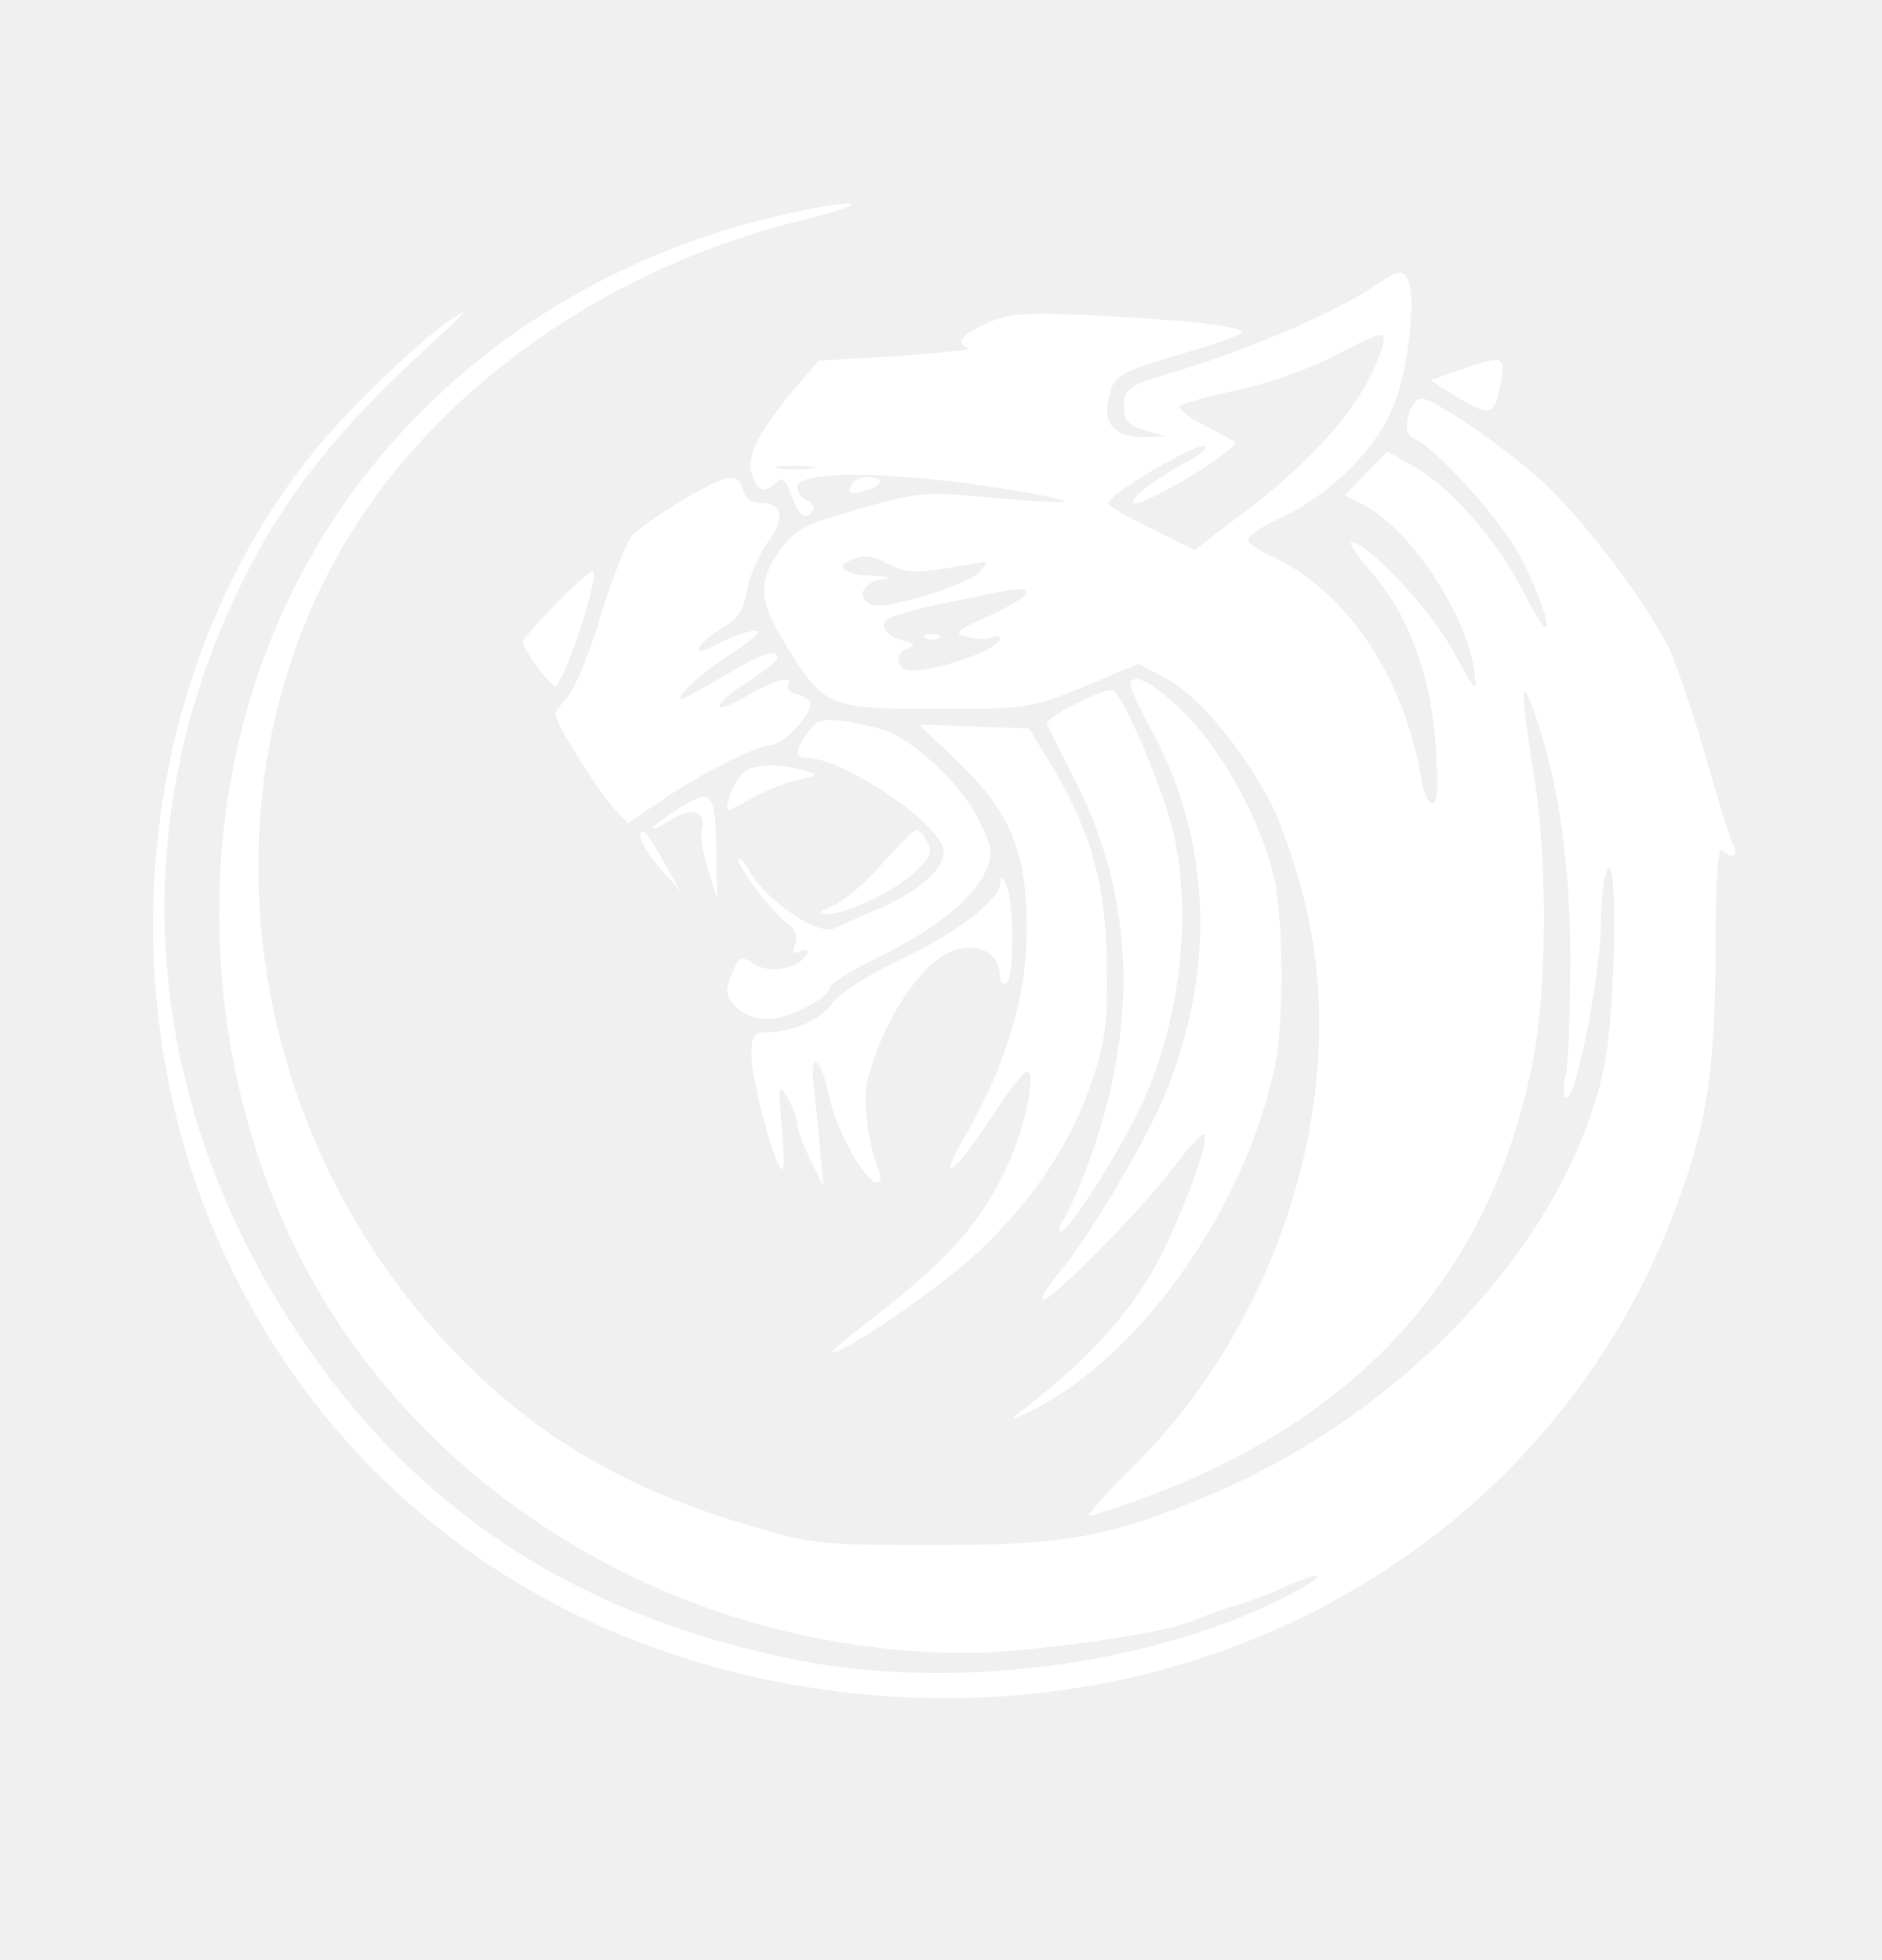
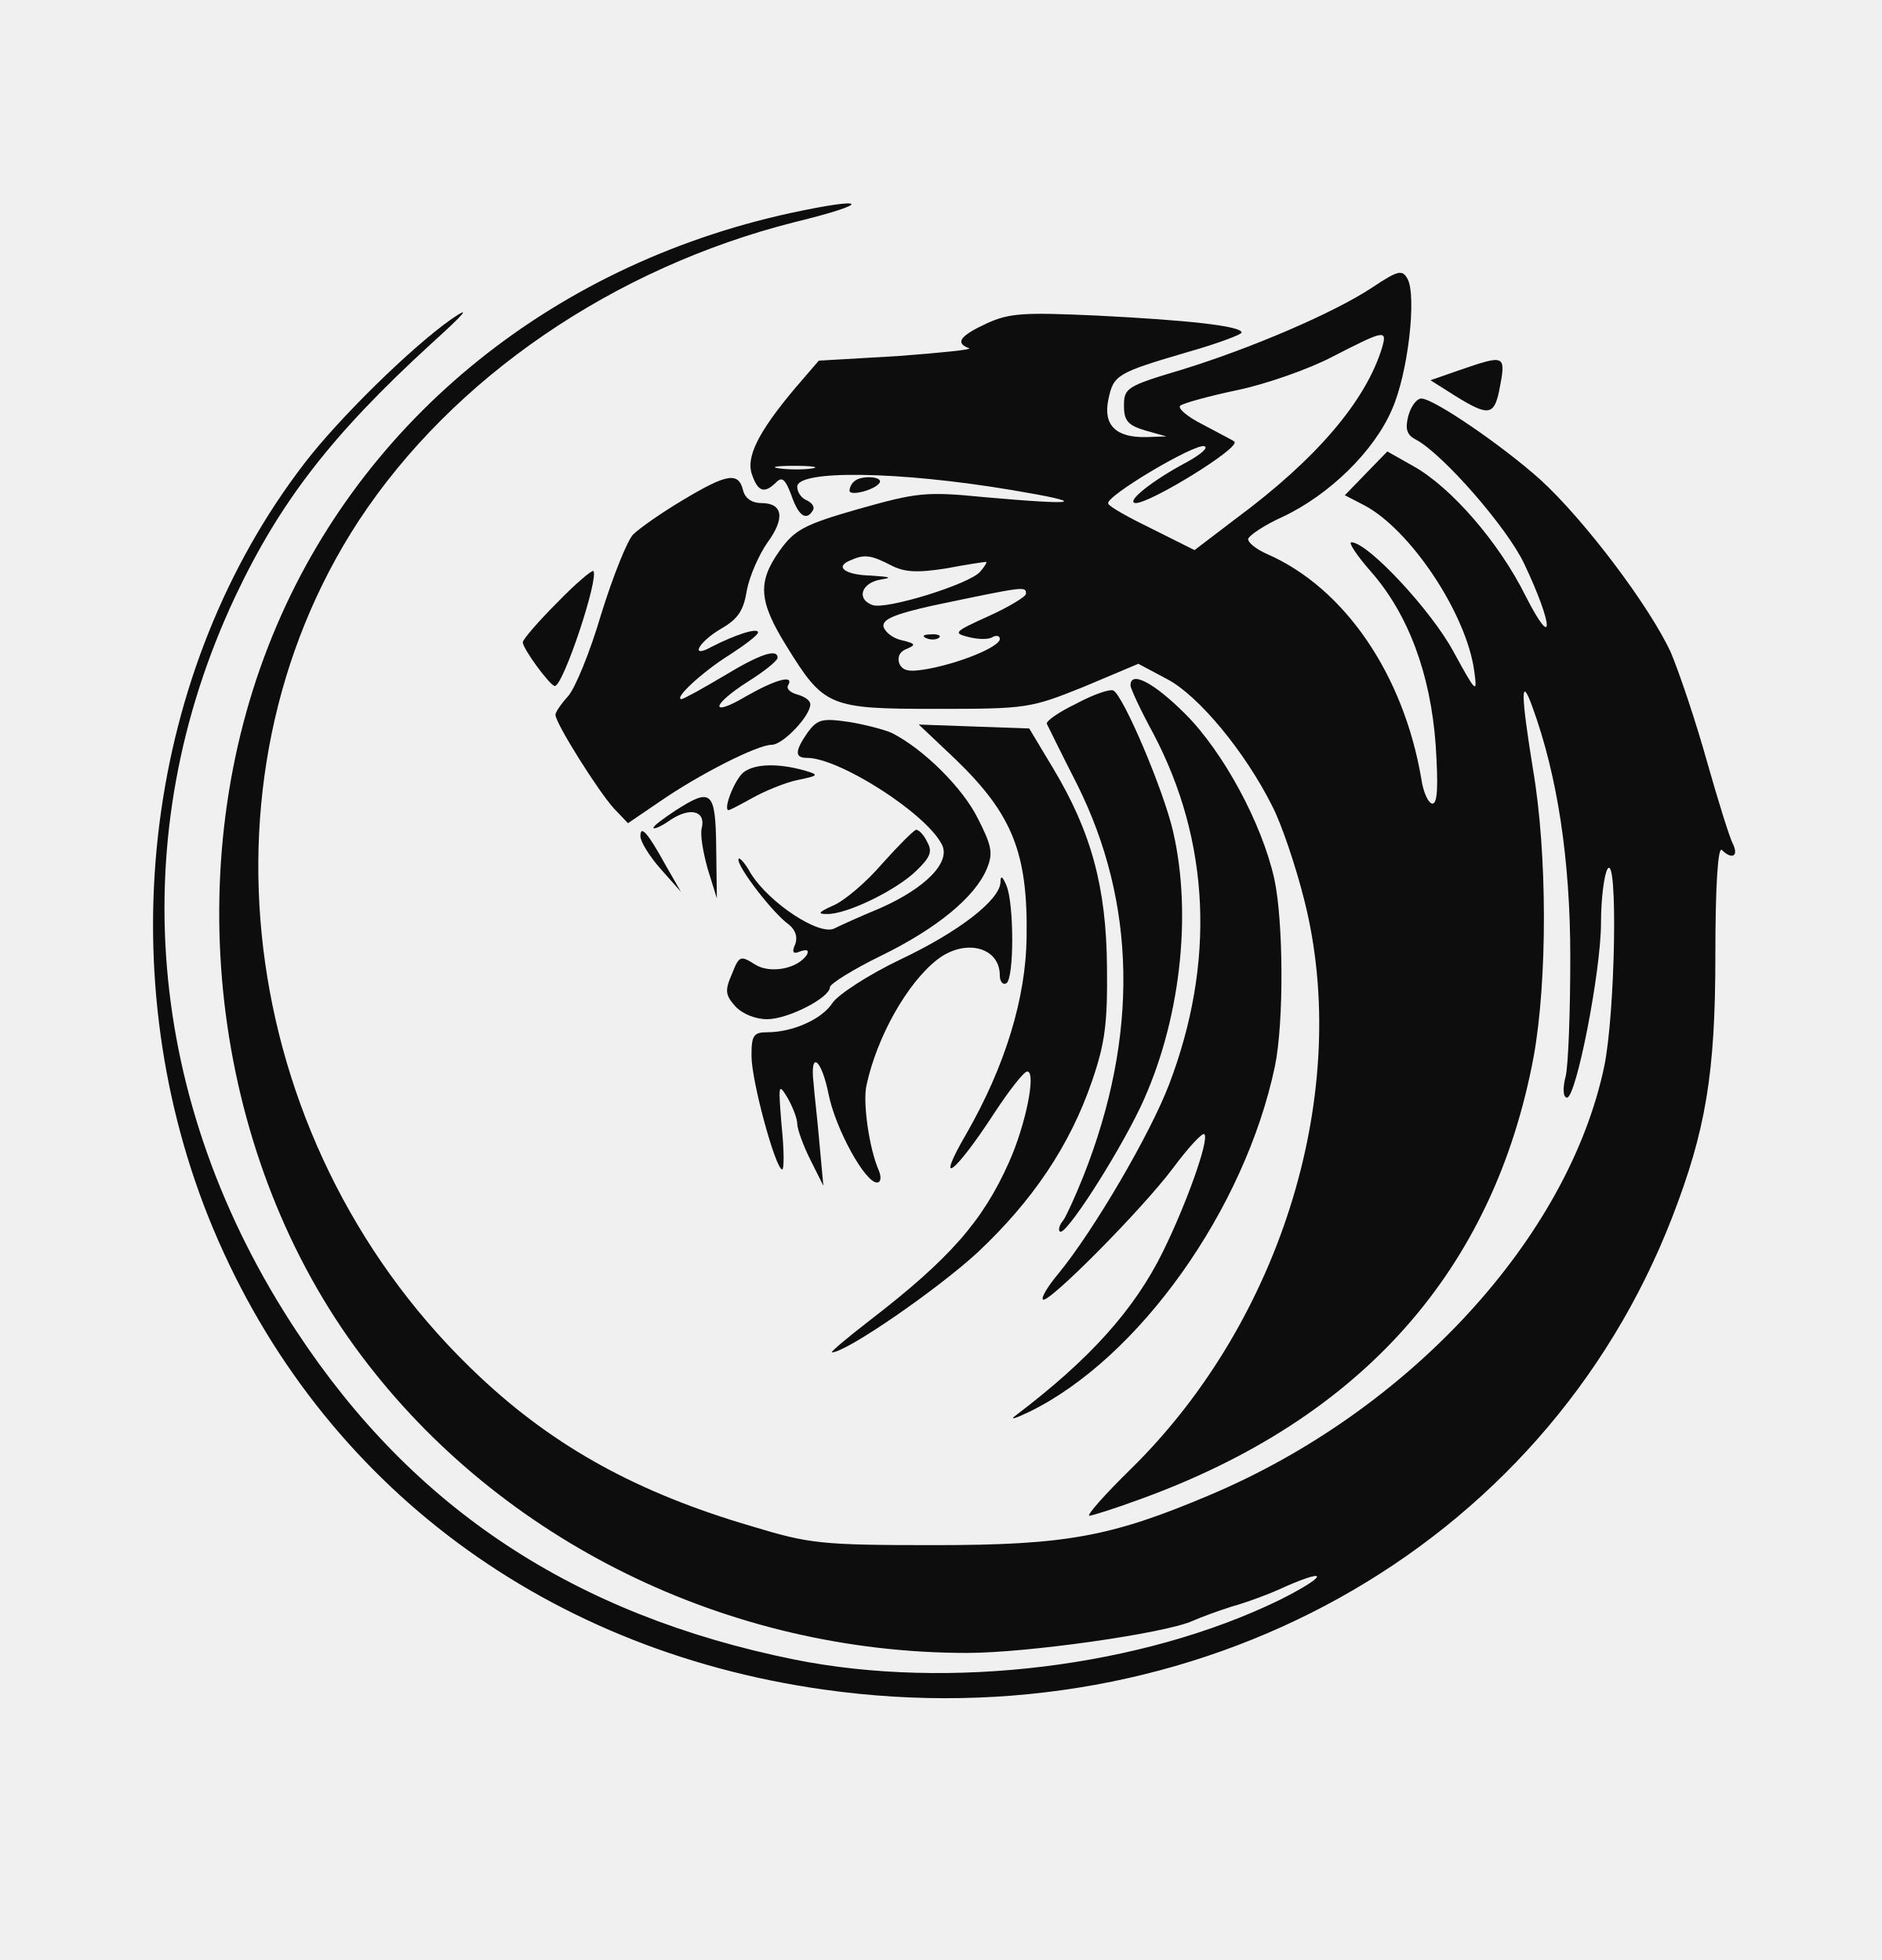
<svg xmlns="http://www.w3.org/2000/svg" width="384" height="400" viewBox="0 0 384 400" fill="none">
-   <path d="M161.333 43.467C111.733 54.267 72.267 86.933 54.8 131.733C36.267 179.067 43.733 236.8 73.733 276.667C102.133 314.533 148.533 337.333 197.333 337.333C209.6 337.333 237.733 333.333 243.333 330.8C244.8 330.133 248.4 328.8 251.333 327.867C254.267 327.067 259.333 325.2 262.4 323.733C271.6 319.733 270.4 321.867 261.067 326.533C233.2 340.133 193.733 345.067 162 338.667C117.333 329.6 84.4 308 60.533 271.733C29.6 224.933 25.067 170.533 48 121.733C57.067 102.533 67.6 88.8 88 70.133C95.067 63.733 96.267 62.267 92 65.2C83.867 70.933 69.067 85.467 62.133 94.533C29.733 136.667 22.133 197.2 42.533 248.4C63.733 301.2 109.6 336.533 168 344.8C244.133 355.6 314.933 316.267 341.2 248.4C348 230.8 350 219.2 350 195.067C350 180.533 350.533 172.667 351.333 173.467C353.333 175.467 354.8 174.8 353.6 172.267C352.933 171.067 350.533 163.333 348.267 155.333C346 147.2 342.667 137.333 340.933 133.2C336.667 123.867 323.333 106.133 314.267 97.867C306.533 90.933 292.533 81.333 290 81.333C289.067 81.333 287.867 82.933 287.333 84.933C286.667 87.6 287.067 88.8 288.933 89.733C294.4 92.667 307.6 107.733 311.067 115.2C316.933 127.6 317.2 133.2 311.333 121.733C305.867 110.667 296 99.333 288.267 95.067L283.067 92.133L278.667 96.667L274.4 101.067L278.267 103.067C287.733 108 299.2 125.2 300.8 136.933C301.467 141.733 301.2 141.467 296.533 132.933C292 124.533 279.067 110.667 275.733 110.667C275.067 110.667 276.8 113.333 279.733 116.667C287.333 125.333 291.867 137.467 292.933 152C293.467 160.4 293.333 164 292.267 164C291.467 164 290.4 161.733 290 158.933C286.4 137.733 274.4 120 258.533 113.067C256.4 112.133 254.667 110.8 254.667 110C254.8 109.333 257.867 107.2 261.733 105.467C271.333 100.933 280.4 92 284 83.6C287.333 76.133 289.067 60.4 287.2 56.933C286.133 54.933 285.2 55.2 280 58.667C272.133 63.867 255.333 71.067 241.067 75.467C229.867 78.8 229.333 79.2 229.333 82.8C229.333 85.867 230.133 86.8 233.733 87.867L238 89.067L233.867 89.2C227.733 89.333 225.067 86.8 226.133 81.6C227.2 76.533 227.733 76.133 242.267 71.867C248.4 70.133 253.333 68.267 253.333 67.867C253.333 66.533 242.4 65.333 223.733 64.4C208.933 63.733 206 63.867 201.333 66C195.867 68.533 194.8 70 197.733 71.067C198.533 71.333 192 72 183.2 72.667L167.067 73.6L162.133 79.333C154.533 88.4 152.133 93.467 153.467 96.933C154.667 100.4 156 100.8 158.4 98.4C159.6 97.2 160.267 97.867 161.467 101.067C162.933 105.333 164.533 106.4 165.867 104.133C166.267 103.467 165.733 102.667 164.667 102.133C163.6 101.733 162.667 100.533 162.667 99.333C162.667 95.867 183.333 96.133 206.4 100C222.267 102.667 220.533 103.2 200.933 101.467C188.8 100.267 187.067 100.533 175.2 103.867C164 107.067 162.133 108.133 159.067 112.4C154.533 118.8 154.8 122.667 160.4 131.733C168.133 144.267 169.067 144.667 191.067 144.667C209.6 144.667 210.267 144.533 221.2 140.133L232.267 135.467L238.267 138.667C244.533 142 254 153.333 259.6 164.533C261.467 168.133 264.4 176.8 266.133 183.733C275.867 222.267 261.733 269.2 230.933 299.6C225.467 304.933 221.6 309.333 222.267 309.333C222.8 309.333 227.467 307.867 232.533 306C277.867 289.6 304.8 259.2 312.933 215.6C315.733 200 315.733 174.267 312.8 157.067C310.267 141.467 310.267 137.6 312.667 144.267C317.733 158.133 320.4 175.333 320.4 195.333C320.4 206.267 320 217.333 319.467 219.6C318.8 222.133 318.933 224 319.733 224C321.6 224 326.667 198.267 326.667 188.267C326.667 183.333 327.333 178.4 328 177.333C330.133 174 329.6 206.533 327.333 217.6C320 252.533 287.6 287.867 246.933 305.067C226.8 313.6 217.6 315.333 190.667 315.333C167.467 315.333 165.2 315.067 153.333 311.467C130.133 304.667 113.2 295.333 98 281.067C48.933 235.2 38.267 159.733 73.2 106.267C92.4 77.067 125.2 54.667 162.133 45.333C178 41.467 177.467 40 161.333 43.467ZM282 70.933C278.667 81.867 268.533 93.733 252.133 105.867L243.733 112.267L235.2 108C230.533 105.733 226.4 103.467 226.133 102.8C225.2 101.467 243.867 90.4 245.733 91.067C246.667 91.333 244.933 92.8 242 94.4C235.2 98 229.467 102.533 231.733 102.667C234.8 102.667 253.2 91.333 251.867 90.133C251.6 89.867 248.667 88.4 245.467 86.667C242.267 85.067 240.267 83.333 240.8 82.8C241.467 82.267 246.8 80.8 252.533 79.6C258.267 78.4 267.067 75.333 271.867 72.8C282.533 67.333 283.067 67.2 282 70.933ZM165.733 95.6C164 95.867 161.067 95.867 159.067 95.6C156.933 95.333 158.4 95.067 162 95.067C165.733 95.067 167.333 95.333 165.733 95.6ZM181.733 115.333C184.533 116.8 187.067 116.933 193.067 116C197.2 115.2 200.933 114.667 201.2 114.667C201.467 114.667 200.933 115.6 200 116.667C197.867 119.2 180.667 124.533 178 123.467C174.667 122.267 175.733 118.933 179.733 118.267C182.267 117.867 181.6 117.733 177.733 117.467C172.267 117.333 170.133 115.6 173.733 114.267C176.4 113.067 177.867 113.333 181.733 115.333ZM209.333 121.2C209.333 121.733 205.867 123.867 201.733 125.733C194.667 128.933 194.4 129.2 197.6 130C199.6 130.533 201.867 130.533 202.533 130C203.333 129.6 204 129.733 204 130.4C204 132 195.867 135.333 189.2 136.533C185.467 137.2 184.133 136.933 183.467 135.333C183.067 134 183.6 132.933 185.067 132.4C186.933 131.6 186.8 131.333 184 130.667C182.133 130.267 180.533 128.933 180.267 127.867C180 126.4 182.533 125.333 190.267 123.6C209.333 119.6 209.333 119.6 209.333 121.2Z" fill="white" />
-   <path d="M189.067 130.267C190 130.667 191.2 130.533 191.6 130.133C192.133 129.733 191.333 129.333 189.867 129.467C188.4 129.467 188 129.867 189.067 130.267Z" fill="white" />
-   <path d="M297.6 75.6L291.867 77.6L296.933 80.8C303.6 84.933 304.8 84.8 305.867 79.867C307.333 72.267 307.333 72.267 297.6 75.6Z" fill="white" />
-   <path d="M139.2 102.133C134.933 104.667 130.4 107.867 129.2 109.067C128 110.267 125.067 117.6 122.667 125.333C120.4 133.067 117.333 140.533 115.867 142.133C114.533 143.6 113.333 145.333 113.333 145.867C113.333 147.6 122.133 161.6 125.333 165.067L128.133 168L134.4 163.733C142.667 158 154.533 152 157.467 152C159.733 152 165.333 146.133 165.333 143.733C165.333 142.933 164.133 142.133 162.667 141.733C161.2 141.333 160.4 140.533 160.8 139.867C162.133 137.6 158.267 138.667 152.4 142C144.8 146.533 144.933 144 152.667 139.067C155.867 137.067 158.533 134.933 158.667 134.267C158.667 132.267 155.067 133.467 147.6 138C143.333 140.533 139.467 142.667 139.067 142.667C137.333 142.667 143.333 137.067 148.933 133.6C152 131.6 154.667 129.6 154.667 129.067C154.667 128 149.867 129.6 145.2 132C140.667 134.533 142.4 131.067 147.2 128.267C150.667 126.267 151.733 124.533 152.4 120.4C152.933 117.6 154.8 113.333 156.533 110.8C160.267 105.733 159.733 102.667 155.333 102.667C153.467 102.667 152 101.733 151.6 100C150.667 96.267 148.267 96.667 139.2 102.133Z" fill="white" />
-   <path d="M174.267 98.267C173.733 98.667 173.333 99.6 173.333 100.133C173.333 101.333 178.533 100 179.467 98.533C180.267 97.2 175.6 96.933 174.267 98.267Z" fill="white" />
-   <path d="M113.6 123.067C109.733 126.933 106.667 130.533 106.667 131.067C106.667 132.4 112.267 140 113.2 140C114.933 140 122.267 117.867 121.067 116.533C120.8 116.267 117.333 119.2 113.6 123.067Z" fill="white" />
-   <path d="M230.667 139.867C230.667 140.533 232.8 145.067 235.333 149.733C246.933 171.733 248 196.533 238.533 221.333C234.667 231.467 223.2 251.067 216 259.867C213.867 262.4 212.4 264.8 212.8 265.2C213.733 266.267 232.933 246.933 239.333 238.4C242.4 234.267 245.333 231.067 245.733 231.467C246.8 232.533 242 245.867 237.333 255.333C231.467 267.333 222.267 277.467 207.333 288.8C205.867 289.867 206.933 289.6 210 288.133C232.4 277.2 254 246.8 260.133 217.6C262 208.533 261.867 187.867 260 179.333C257.467 168 249.6 153.467 241.867 145.733C235.467 139.333 230.667 136.8 230.667 139.867Z" fill="white" />
-   <path d="M219.6 143.6C216 145.333 213.333 147.2 213.6 147.733C213.867 148.267 216.533 153.733 219.733 160C231.867 184.267 232.4 211.333 221.067 240C219.467 244 217.6 248.133 216.933 249.067C216.133 250 215.867 251.067 216.267 251.333C217.333 252.4 227.733 236.267 232.667 226C240.8 208.8 243.333 186.8 239.333 169.6C237.333 161.067 229.333 142.267 227.2 140.933C226.533 140.533 223.067 141.733 219.6 143.6Z" fill="white" />
-   <path d="M164.8 149.467C162.133 153.333 162.133 154.667 164.667 154.667C171.2 154.667 188.8 165.867 192.133 172.267C194.133 175.867 188.933 181.2 179.6 185.333C175.733 186.933 171.6 188.8 170.267 189.467C167.2 191.067 156.933 184.267 153.2 178.267C151.867 175.867 150.667 174.667 150.667 175.467C150.667 177.2 157.733 186.4 160.933 188.667C162.267 189.733 162.8 191.2 162.267 192.667C161.467 194.4 161.867 194.8 163.333 194.133C164.667 193.733 165.067 193.867 164.667 194.8C162.8 197.733 157.067 198.8 154 196.8C151.067 194.933 150.8 195.067 149.333 198.8C147.867 202.133 148 203.067 150 205.333C151.467 206.933 154.133 208 156.533 208C160.8 208 169.333 203.6 169.333 201.467C169.333 200.8 174 197.867 179.733 195.067C191.2 189.467 198.933 183.067 201.333 177.333C202.667 174.133 202.4 172.667 199.467 166.933C196.4 160.8 188.533 152.933 182 149.6C180.533 148.933 176.533 147.867 173.2 147.333C167.733 146.533 166.8 146.8 164.8 149.467Z" fill="white" />
-   <path d="M194.933 154.933C206.533 166.133 209.733 174 209.467 191.2C209.333 203.733 205.067 217.6 197.2 231.333C190.533 242.8 194.8 239.6 202.933 227.067C206 222.4 208.933 218.667 209.6 218.667C211.467 218.667 209.333 229.467 205.867 237.2C200.533 249.2 193.733 256.933 177.467 269.467C172.8 273.067 169.333 276 169.733 276C172.667 276 191.2 263.2 199.467 255.6C210.667 245.067 218.267 233.867 222.8 220.667C225.467 212.933 226 208.8 225.867 197.333C225.733 181.067 222.667 169.733 214.8 156.667L210 148.667L198.667 148.267L187.467 147.867L194.933 154.933Z" fill="white" />
-   <path d="M151.733 157.6C149.867 159.067 147.467 165.333 148.667 165.333C148.933 165.333 151.2 164.133 153.6 162.8C156 161.467 160.133 159.733 162.667 159.2C167.2 158.267 167.2 158.133 164 157.2C158.667 155.733 154 155.867 151.733 157.6Z" fill="white" />
-   <path d="M137.733 165.467C135.333 167.067 133.333 168.533 133.333 168.933C133.333 169.333 134.933 168.667 136.8 167.333C140.8 164.667 144 165.467 143.2 168.933C142.8 170.267 143.467 174 144.4 177.333L146.267 183.333L146.133 173.067C146 161.333 145.2 160.667 137.733 165.467Z" fill="white" />
-   <path d="M130.667 170.667C130.667 171.733 132.533 174.8 134.8 177.333L138.933 182L135.867 176.667C132.133 169.867 130.667 168.267 130.667 170.667Z" fill="white" />
-   <path d="M180 176.267C176.8 180 172.267 183.867 170 184.8C167.067 186.133 166.667 186.533 168.667 186.533C172.667 186.667 182.8 181.733 186.933 177.733C189.867 174.933 190.267 173.733 189.2 171.867C188.533 170.4 187.467 169.333 186.933 169.333C186.4 169.467 183.333 172.533 180 176.267Z" fill="white" />
-   <path d="M204.133 180.133C203.867 183.733 195.733 190.133 183.6 195.867C177.2 198.933 171.067 202.933 169.867 204.667C167.733 208 161.733 210.667 156.533 210.667C153.733 210.667 153.333 211.333 153.333 215.467C153.333 220.667 158.267 238.667 159.6 238.667C160 238.667 160 234.667 159.467 229.6C158.8 221.333 158.8 220.933 160.667 224C161.733 225.867 162.667 228.267 162.667 229.333C162.667 230.4 163.867 233.733 165.333 236.667L168 242L167.2 233.333C166.8 228.533 166.133 223.067 166 221.067C165.2 214.267 167.6 216 169.067 223.333C170.533 230.533 176.533 241.333 178.933 241.333C179.733 241.333 179.867 240.267 179.333 238.933C177.333 234.4 176 224.933 176.8 221.467C178.933 211.6 185.067 200.667 191.2 195.867C196.8 191.467 204 193.2 204 199.067C204 200.4 204.667 201.067 205.333 200.667C206.933 199.733 206.933 184.4 205.333 180.667C204.533 178.8 204.133 178.533 204.133 180.133Z" fill="white" />
+   <path d="M161.333 43.467C111.733 54.267 72.267 86.933 54.8 131.733C36.267 179.067 43.733 236.8 73.733 276.667C102.133 314.533 148.533 337.333 197.333 337.333C209.6 337.333 237.733 333.333 243.333 330.8C244.8 330.133 248.4 328.8 251.333 327.867C254.267 327.067 259.333 325.2 262.4 323.733C271.6 319.733 270.4 321.867 261.067 326.533C233.2 340.133 193.733 345.067 162 338.667C117.333 329.6 84.4 308 60.533 271.733C29.6 224.933 25.067 170.533 48 121.733C57.067 102.533 67.6 88.8 88 70.133C95.067 63.733 96.267 62.267 92 65.2C83.867 70.933 69.067 85.467 62.133 94.533C29.733 136.667 22.133 197.2 42.533 248.4C63.733 301.2 109.6 336.533 168 344.8C244.133 355.6 314.933 316.267 341.2 248.4C348 230.8 350 219.2 350 195.067C350 180.533 350.533 172.667 351.333 173.467C353.333 175.467 354.8 174.8 353.6 172.267C352.933 171.067 350.533 163.333 348.267 155.333C346 147.2 342.667 137.333 340.933 133.2C336.667 123.867 323.333 106.133 314.267 97.867C306.533 90.933 292.533 81.333 290 81.333C289.067 81.333 287.867 82.933 287.333 84.933C286.667 87.6 287.067 88.8 288.933 89.733C294.4 92.667 307.6 107.733 311.067 115.2C316.933 127.6 317.2 133.2 311.333 121.733C305.867 110.667 296 99.333 288.267 95.067L283.067 92.133L278.667 96.667L274.4 101.067L278.267 103.067C287.733 108 299.2 125.2 300.8 136.933C301.467 141.733 301.2 141.467 296.533 132.933C292 124.533 279.067 110.667 275.733 110.667C275.067 110.667 276.8 113.333 279.733 116.667C287.333 125.333 291.867 137.467 292.933 152C293.467 160.4 293.333 164 292.267 164C291.467 164 290.4 161.733 290 158.933C286.4 137.733 274.4 120 258.533 113.067C256.4 112.133 254.667 110.8 254.667 110C254.8 109.333 257.867 107.2 261.733 105.467C271.333 100.933 280.4 92 284 83.6C287.333 76.133 289.067 60.4 287.2 56.933C286.133 54.933 285.2 55.2 280 58.667C272.133 63.867 255.333 71.067 241.067 75.467C229.867 78.8 229.333 79.2 229.333 82.8C229.333 85.867 230.133 86.8 233.733 87.867L238 89.067L233.867 89.2C227.733 89.333 225.067 86.8 226.133 81.6C227.2 76.533 227.733 76.133 242.267 71.867C248.4 70.133 253.333 68.267 253.333 67.867C253.333 66.533 242.4 65.333 223.733 64.4C208.933 63.733 206 63.867 201.333 66C195.867 68.533 194.8 70 197.733 71.067C198.533 71.333 192 72 183.2 72.667L167.067 73.6L162.133 79.333C154.533 88.4 152.133 93.467 153.467 96.933C154.667 100.4 156 100.8 158.4 98.4C159.6 97.2 160.267 97.867 161.467 101.067C162.933 105.333 164.533 106.4 165.867 104.133C166.267 103.467 165.733 102.667 164.667 102.133C163.6 101.733 162.667 100.533 162.667 99.333C162.667 95.867 183.333 96.133 206.4 100C222.267 102.667 220.533 103.2 200.933 101.467C188.8 100.267 187.067 100.533 175.2 103.867C164 107.067 162.133 108.133 159.067 112.4C154.533 118.8 154.8 122.667 160.4 131.733C168.133 144.267 169.067 144.667 191.067 144.667C209.6 144.667 210.267 144.533 221.2 140.133L232.267 135.467L238.267 138.667C244.533 142 254 153.333 259.6 164.533C261.467 168.133 264.4 176.8 266.133 183.733C275.867 222.267 261.733 269.2 230.933 299.6C225.467 304.933 221.6 309.333 222.267 309.333C222.8 309.333 227.467 307.867 232.533 306C277.867 289.6 304.8 259.2 312.933 215.6C315.733 200 315.733 174.267 312.8 157.067C310.267 141.467 310.267 137.6 312.667 144.267C317.733 158.133 320.4 175.333 320.4 195.333C320.4 206.267 320 217.333 319.467 219.6C318.8 222.133 318.933 224 319.733 224C321.6 224 326.667 198.267 326.667 188.267C326.667 183.333 327.333 178.4 328 177.333C330.133 174 329.6 206.533 327.333 217.6C320 252.533 287.6 287.867 246.933 305.067C226.8 313.6 217.6 315.333 190.667 315.333C167.467 315.333 165.2 315.067 153.333 311.467C130.133 304.667 113.2 295.333 98 281.067C48.933 235.2 38.267 159.733 73.2 106.267C92.4 77.067 125.2 54.667 162.133 45.333C178 41.467 177.467 40 161.333 43.467ZM282 70.933C278.667 81.867 268.533 93.733 252.133 105.867L243.733 112.267L235.2 108C230.533 105.733 226.4 103.467 226.133 102.8C225.2 101.467 243.867 90.4 245.733 91.067C246.667 91.333 244.933 92.8 242 94.4C235.2 98 229.467 102.533 231.733 102.667C234.8 102.667 253.2 91.333 251.867 90.133C251.6 89.867 248.667 88.4 245.467 86.667C242.267 85.067 240.267 83.333 240.8 82.8C241.467 82.267 246.8 80.8 252.533 79.6C258.267 78.4 267.067 75.333 271.867 72.8C282.533 67.333 283.067 67.2 282 70.933ZM165.733 95.6C164 95.867 161.067 95.867 159.067 95.6C156.933 95.333 158.4 95.067 162 95.067C165.733 95.067 167.333 95.333 165.733 95.6ZM181.733 115.333C184.533 116.8 187.067 116.933 193.067 116C197.2 115.2 200.933 114.667 201.2 114.667C201.467 114.667 200.933 115.6 200 116.667C197.867 119.2 180.667 124.533 178 123.467C174.667 122.267 175.733 118.933 179.733 118.267C182.267 117.867 181.6 117.733 177.733 117.467C172.267 117.333 170.133 115.6 173.733 114.267C176.4 113.067 177.867 113.333 181.733 115.333ZM209.333 121.2C209.333 121.733 205.867 123.867 201.733 125.733C194.667 128.933 194.4 129.2 197.6 130C199.6 130.533 201.867 130.533 202.533 130C203.333 129.6 204 129.733 204 130.4C204 132 195.867 135.333 189.2 136.533C185.467 137.2 184.133 136.933 183.467 135.333C183.067 134 183.6 132.933 185.067 132.4C186.933 131.6 186.8 131.333 184 130.667C182.133 130.267 180.533 128.933 180.267 127.867C180 126.4 182.533 125.333 190.267 123.6C209.333 119.6 209.333 119.6 209.333 121.2Z" fill="#0D0D0D" />
+   <path d="M189.067 130.267C190 130.667 191.2 130.533 191.6 130.133C192.133 129.733 191.333 129.333 189.867 129.467C188.4 129.467 188 129.867 189.067 130.267Z" fill="#0D0D0D" />
+   <path d="M297.6 75.6L291.867 77.6L296.933 80.8C303.6 84.933 304.8 84.8 305.867 79.867C307.333 72.267 307.333 72.267 297.6 75.6Z" fill="#0D0D0D" />
+   <path d="M139.2 102.133C134.933 104.667 130.4 107.867 129.2 109.067C128 110.267 125.067 117.6 122.667 125.333C120.4 133.067 117.333 140.533 115.867 142.133C114.533 143.6 113.333 145.333 113.333 145.867C113.333 147.6 122.133 161.6 125.333 165.067L128.133 168L134.4 163.733C142.667 158 154.533 152 157.467 152C159.733 152 165.333 146.133 165.333 143.733C165.333 142.933 164.133 142.133 162.667 141.733C161.2 141.333 160.4 140.533 160.8 139.867C162.133 137.6 158.267 138.667 152.4 142C144.8 146.533 144.933 144 152.667 139.067C155.867 137.067 158.533 134.933 158.667 134.267C158.667 132.267 155.067 133.467 147.6 138C143.333 140.533 139.467 142.667 139.067 142.667C137.333 142.667 143.333 137.067 148.933 133.6C152 131.6 154.667 129.6 154.667 129.067C154.667 128 149.867 129.6 145.2 132C140.667 134.533 142.4 131.067 147.2 128.267C150.667 126.267 151.733 124.533 152.4 120.4C152.933 117.6 154.8 113.333 156.533 110.8C160.267 105.733 159.733 102.667 155.333 102.667C153.467 102.667 152 101.733 151.6 100C150.667 96.267 148.267 96.667 139.2 102.133Z" fill="#0D0D0D" />
+   <path d="M174.267 98.267C173.733 98.667 173.333 99.6 173.333 100.133C173.333 101.333 178.533 100 179.467 98.533C180.267 97.2 175.6 96.933 174.267 98.267Z" fill="#0D0D0D" />
+   <path d="M113.6 123.067C109.733 126.933 106.667 130.533 106.667 131.067C106.667 132.4 112.267 140 113.2 140C114.933 140 122.267 117.867 121.067 116.533C120.8 116.267 117.333 119.2 113.6 123.067Z" fill="#0D0D0D" />
+   <path d="M230.667 139.867C230.667 140.533 232.8 145.067 235.333 149.733C246.933 171.733 248 196.533 238.533 221.333C234.667 231.467 223.2 251.067 216 259.867C213.867 262.4 212.4 264.8 212.8 265.2C213.733 266.267 232.933 246.933 239.333 238.4C242.4 234.267 245.333 231.067 245.733 231.467C246.8 232.533 242 245.867 237.333 255.333C231.467 267.333 222.267 277.467 207.333 288.8C205.867 289.867 206.933 289.6 210 288.133C232.4 277.2 254 246.8 260.133 217.6C262 208.533 261.867 187.867 260 179.333C257.467 168 249.6 153.467 241.867 145.733C235.467 139.333 230.667 136.8 230.667 139.867Z" fill="#0D0D0D" />
+   <path d="M219.6 143.6C216 145.333 213.333 147.2 213.6 147.733C213.867 148.267 216.533 153.733 219.733 160C231.867 184.267 232.4 211.333 221.067 240C219.467 244 217.6 248.133 216.933 249.067C216.133 250 215.867 251.067 216.267 251.333C217.333 252.4 227.733 236.267 232.667 226C240.8 208.8 243.333 186.8 239.333 169.6C237.333 161.067 229.333 142.267 227.2 140.933C226.533 140.533 223.067 141.733 219.6 143.6Z" fill="#0D0D0D" />
+   <path d="M164.8 149.467C162.133 153.333 162.133 154.667 164.667 154.667C171.2 154.667 188.8 165.867 192.133 172.267C194.133 175.867 188.933 181.2 179.6 185.333C175.733 186.933 171.6 188.8 170.267 189.467C167.2 191.067 156.933 184.267 153.2 178.267C151.867 175.867 150.667 174.667 150.667 175.467C150.667 177.2 157.733 186.4 160.933 188.667C162.267 189.733 162.8 191.2 162.267 192.667C161.467 194.4 161.867 194.8 163.333 194.133C164.667 193.733 165.067 193.867 164.667 194.8C162.8 197.733 157.067 198.8 154 196.8C151.067 194.933 150.8 195.067 149.333 198.8C147.867 202.133 148 203.067 150 205.333C151.467 206.933 154.133 208 156.533 208C160.8 208 169.333 203.6 169.333 201.467C169.333 200.8 174 197.867 179.733 195.067C191.2 189.467 198.933 183.067 201.333 177.333C202.667 174.133 202.4 172.667 199.467 166.933C196.4 160.8 188.533 152.933 182 149.6C180.533 148.933 176.533 147.867 173.2 147.333C167.733 146.533 166.8 146.8 164.8 149.467Z" fill="#0D0D0D" />
+   <path d="M194.933 154.933C206.533 166.133 209.733 174 209.467 191.2C209.333 203.733 205.067 217.6 197.2 231.333C190.533 242.8 194.8 239.6 202.933 227.067C206 222.4 208.933 218.667 209.6 218.667C211.467 218.667 209.333 229.467 205.867 237.2C200.533 249.2 193.733 256.933 177.467 269.467C172.8 273.067 169.333 276 169.733 276C172.667 276 191.2 263.2 199.467 255.6C210.667 245.067 218.267 233.867 222.8 220.667C225.467 212.933 226 208.8 225.867 197.333C225.733 181.067 222.667 169.733 214.8 156.667L210 148.667L198.667 148.267L187.467 147.867L194.933 154.933Z" fill="#0D0D0D" />
+   <path d="M151.733 157.6C149.867 159.067 147.467 165.333 148.667 165.333C148.933 165.333 151.2 164.133 153.6 162.8C156 161.467 160.133 159.733 162.667 159.2C167.2 158.267 167.2 158.133 164 157.2C158.667 155.733 154 155.867 151.733 157.6Z" fill="#0D0D0D" />
+   <path d="M137.733 165.467C135.333 167.067 133.333 168.533 133.333 168.933C133.333 169.333 134.933 168.667 136.8 167.333C140.8 164.667 144 165.467 143.2 168.933C142.8 170.267 143.467 174 144.4 177.333L146.267 183.333L146.133 173.067C146 161.333 145.2 160.667 137.733 165.467Z" fill="#0D0D0D" />
+   <path d="M130.667 170.667C130.667 171.733 132.533 174.8 134.8 177.333L138.933 182L135.867 176.667C132.133 169.867 130.667 168.267 130.667 170.667Z" fill="#0D0D0D" />
+   <path d="M180 176.267C176.8 180 172.267 183.867 170 184.8C167.067 186.133 166.667 186.533 168.667 186.533C172.667 186.667 182.8 181.733 186.933 177.733C189.867 174.933 190.267 173.733 189.2 171.867C188.533 170.4 187.467 169.333 186.933 169.333C186.4 169.467 183.333 172.533 180 176.267Z" fill="#0D0D0D" />
+   <path d="M204.133 180.133C203.867 183.733 195.733 190.133 183.6 195.867C177.2 198.933 171.067 202.933 169.867 204.667C167.733 208 161.733 210.667 156.533 210.667C153.733 210.667 153.333 211.333 153.333 215.467C153.333 220.667 158.267 238.667 159.6 238.667C160 238.667 160 234.667 159.467 229.6C158.8 221.333 158.8 220.933 160.667 224C161.733 225.867 162.667 228.267 162.667 229.333C162.667 230.4 163.867 233.733 165.333 236.667L168 242L167.2 233.333C166.8 228.533 166.133 223.067 166 221.067C165.2 214.267 167.6 216 169.067 223.333C170.533 230.533 176.533 241.333 178.933 241.333C179.733 241.333 179.867 240.267 179.333 238.933C177.333 234.4 176 224.933 176.8 221.467C178.933 211.6 185.067 200.667 191.2 195.867C196.8 191.467 204 193.2 204 199.067C204 200.4 204.667 201.067 205.333 200.667C206.933 199.733 206.933 184.4 205.333 180.667C204.533 178.8 204.133 178.533 204.133 180.133Z" fill="#0D0D0D" />
</svg>
